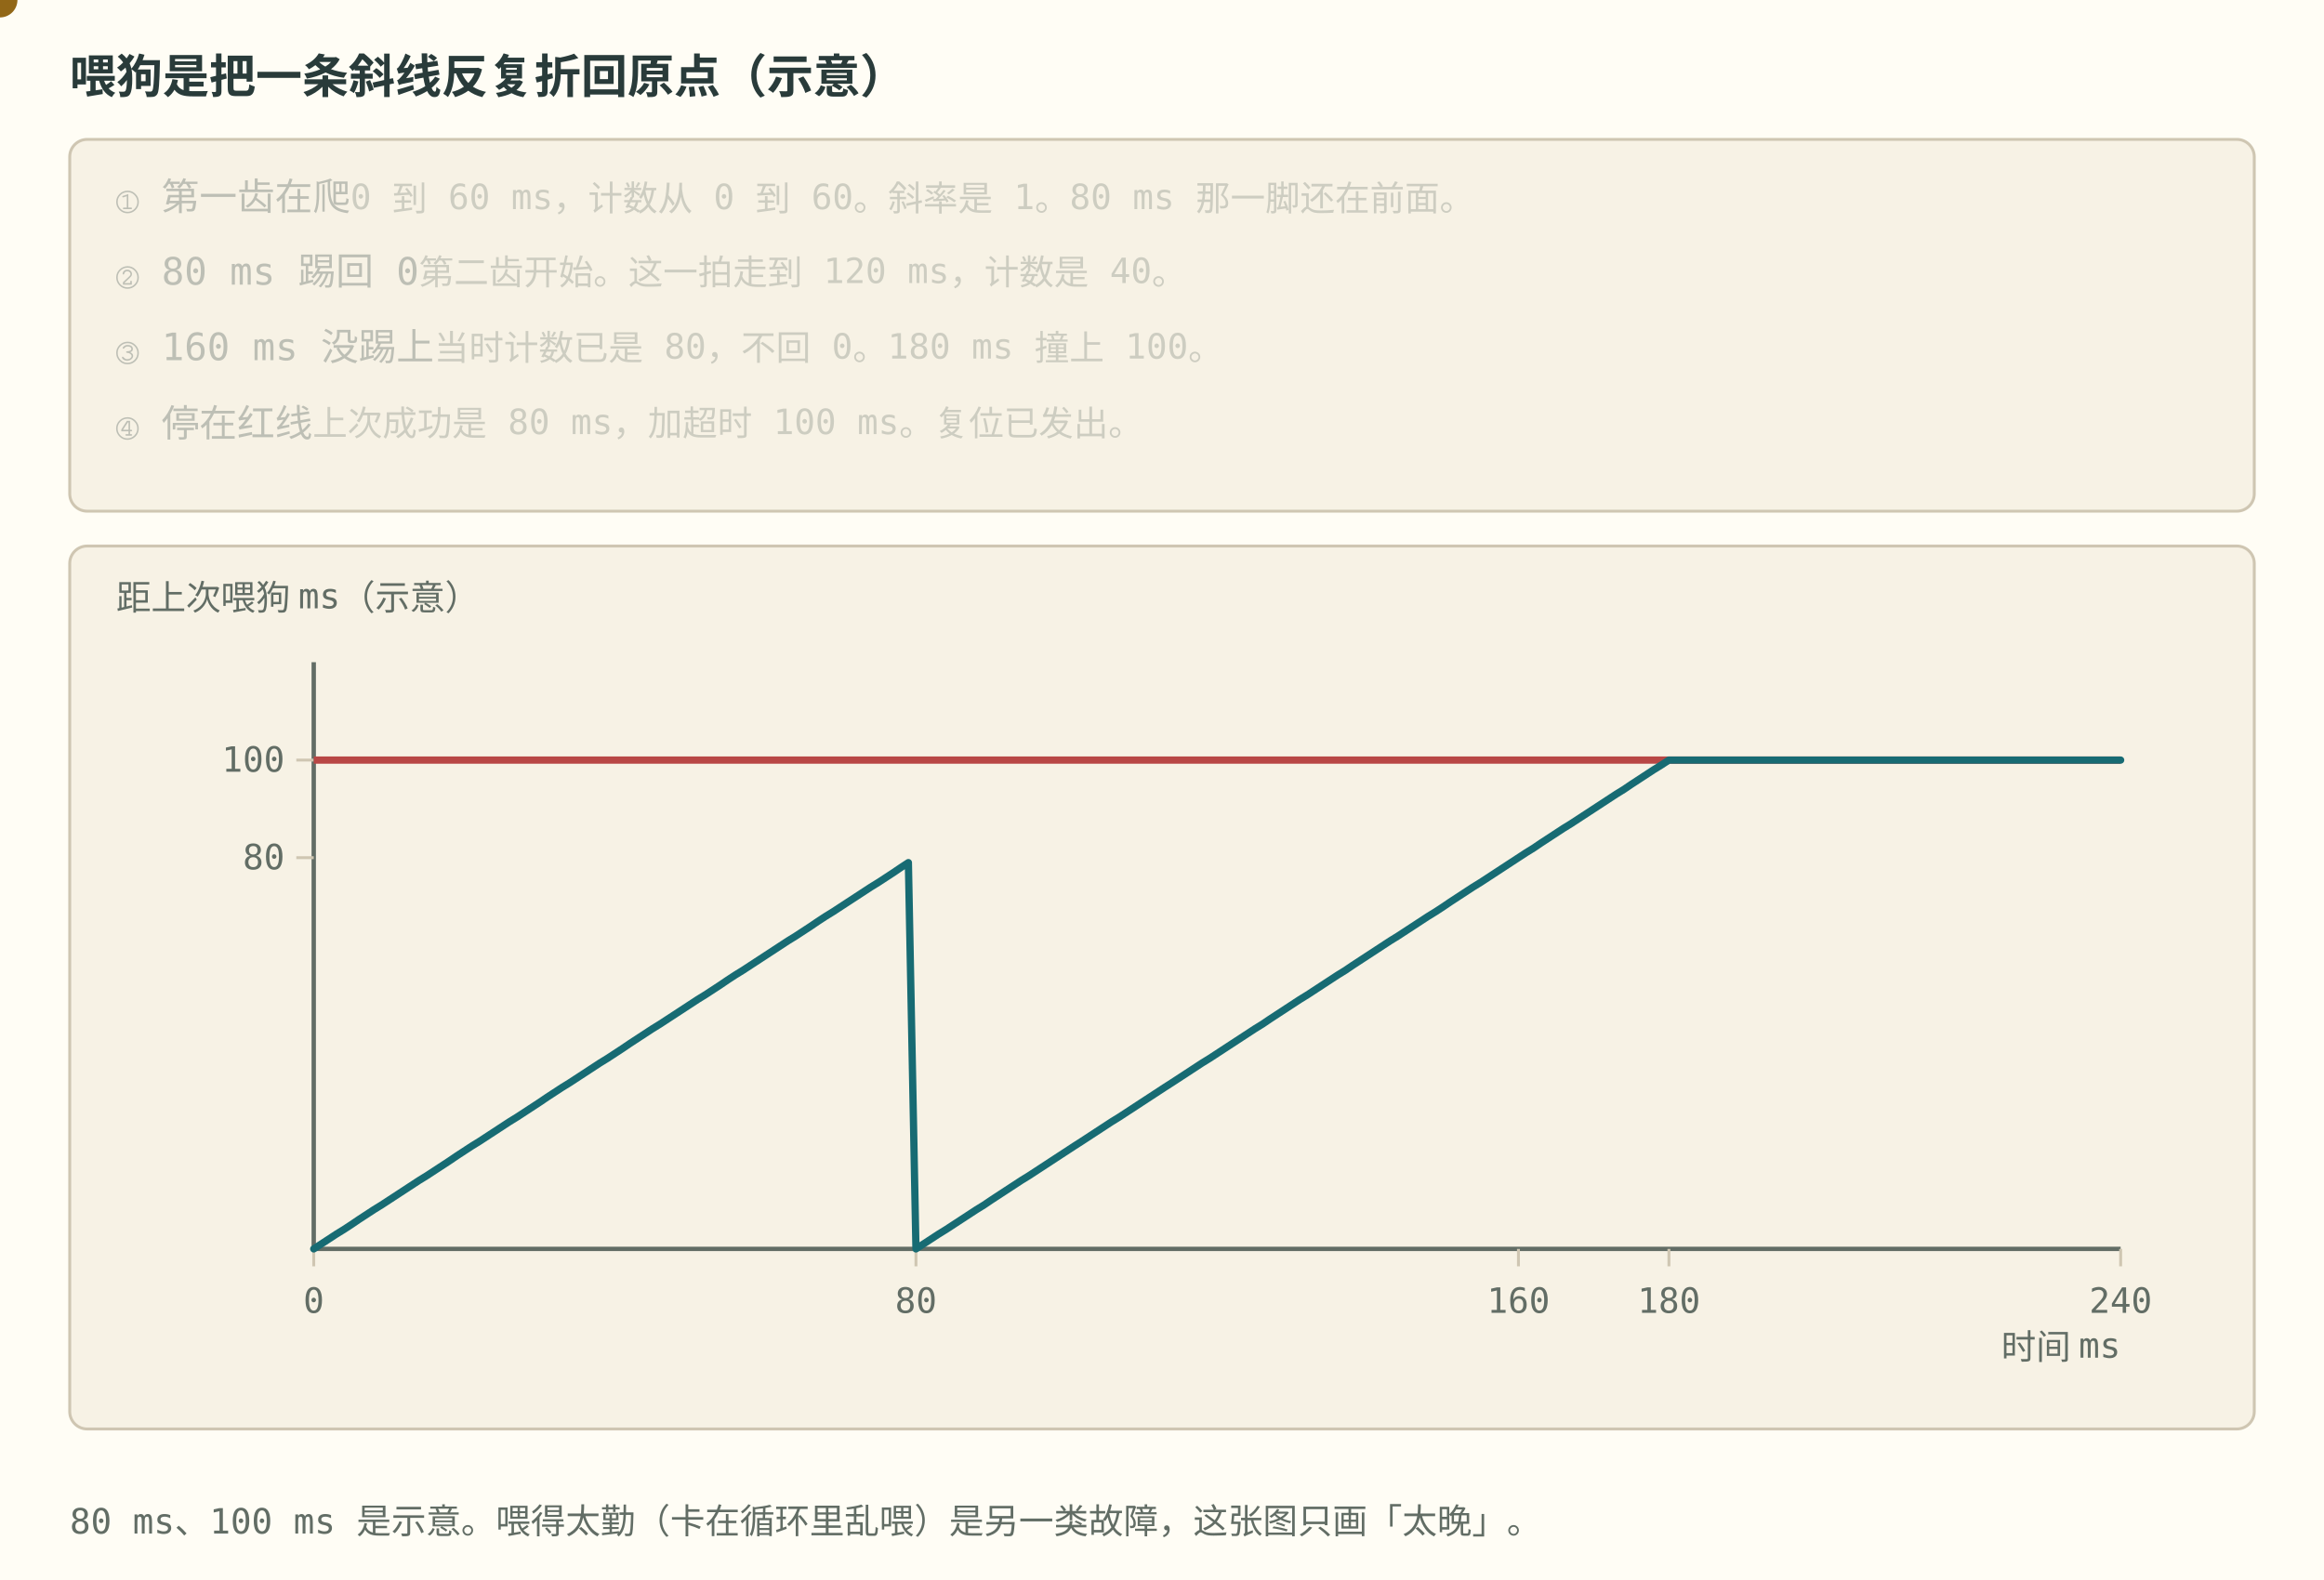
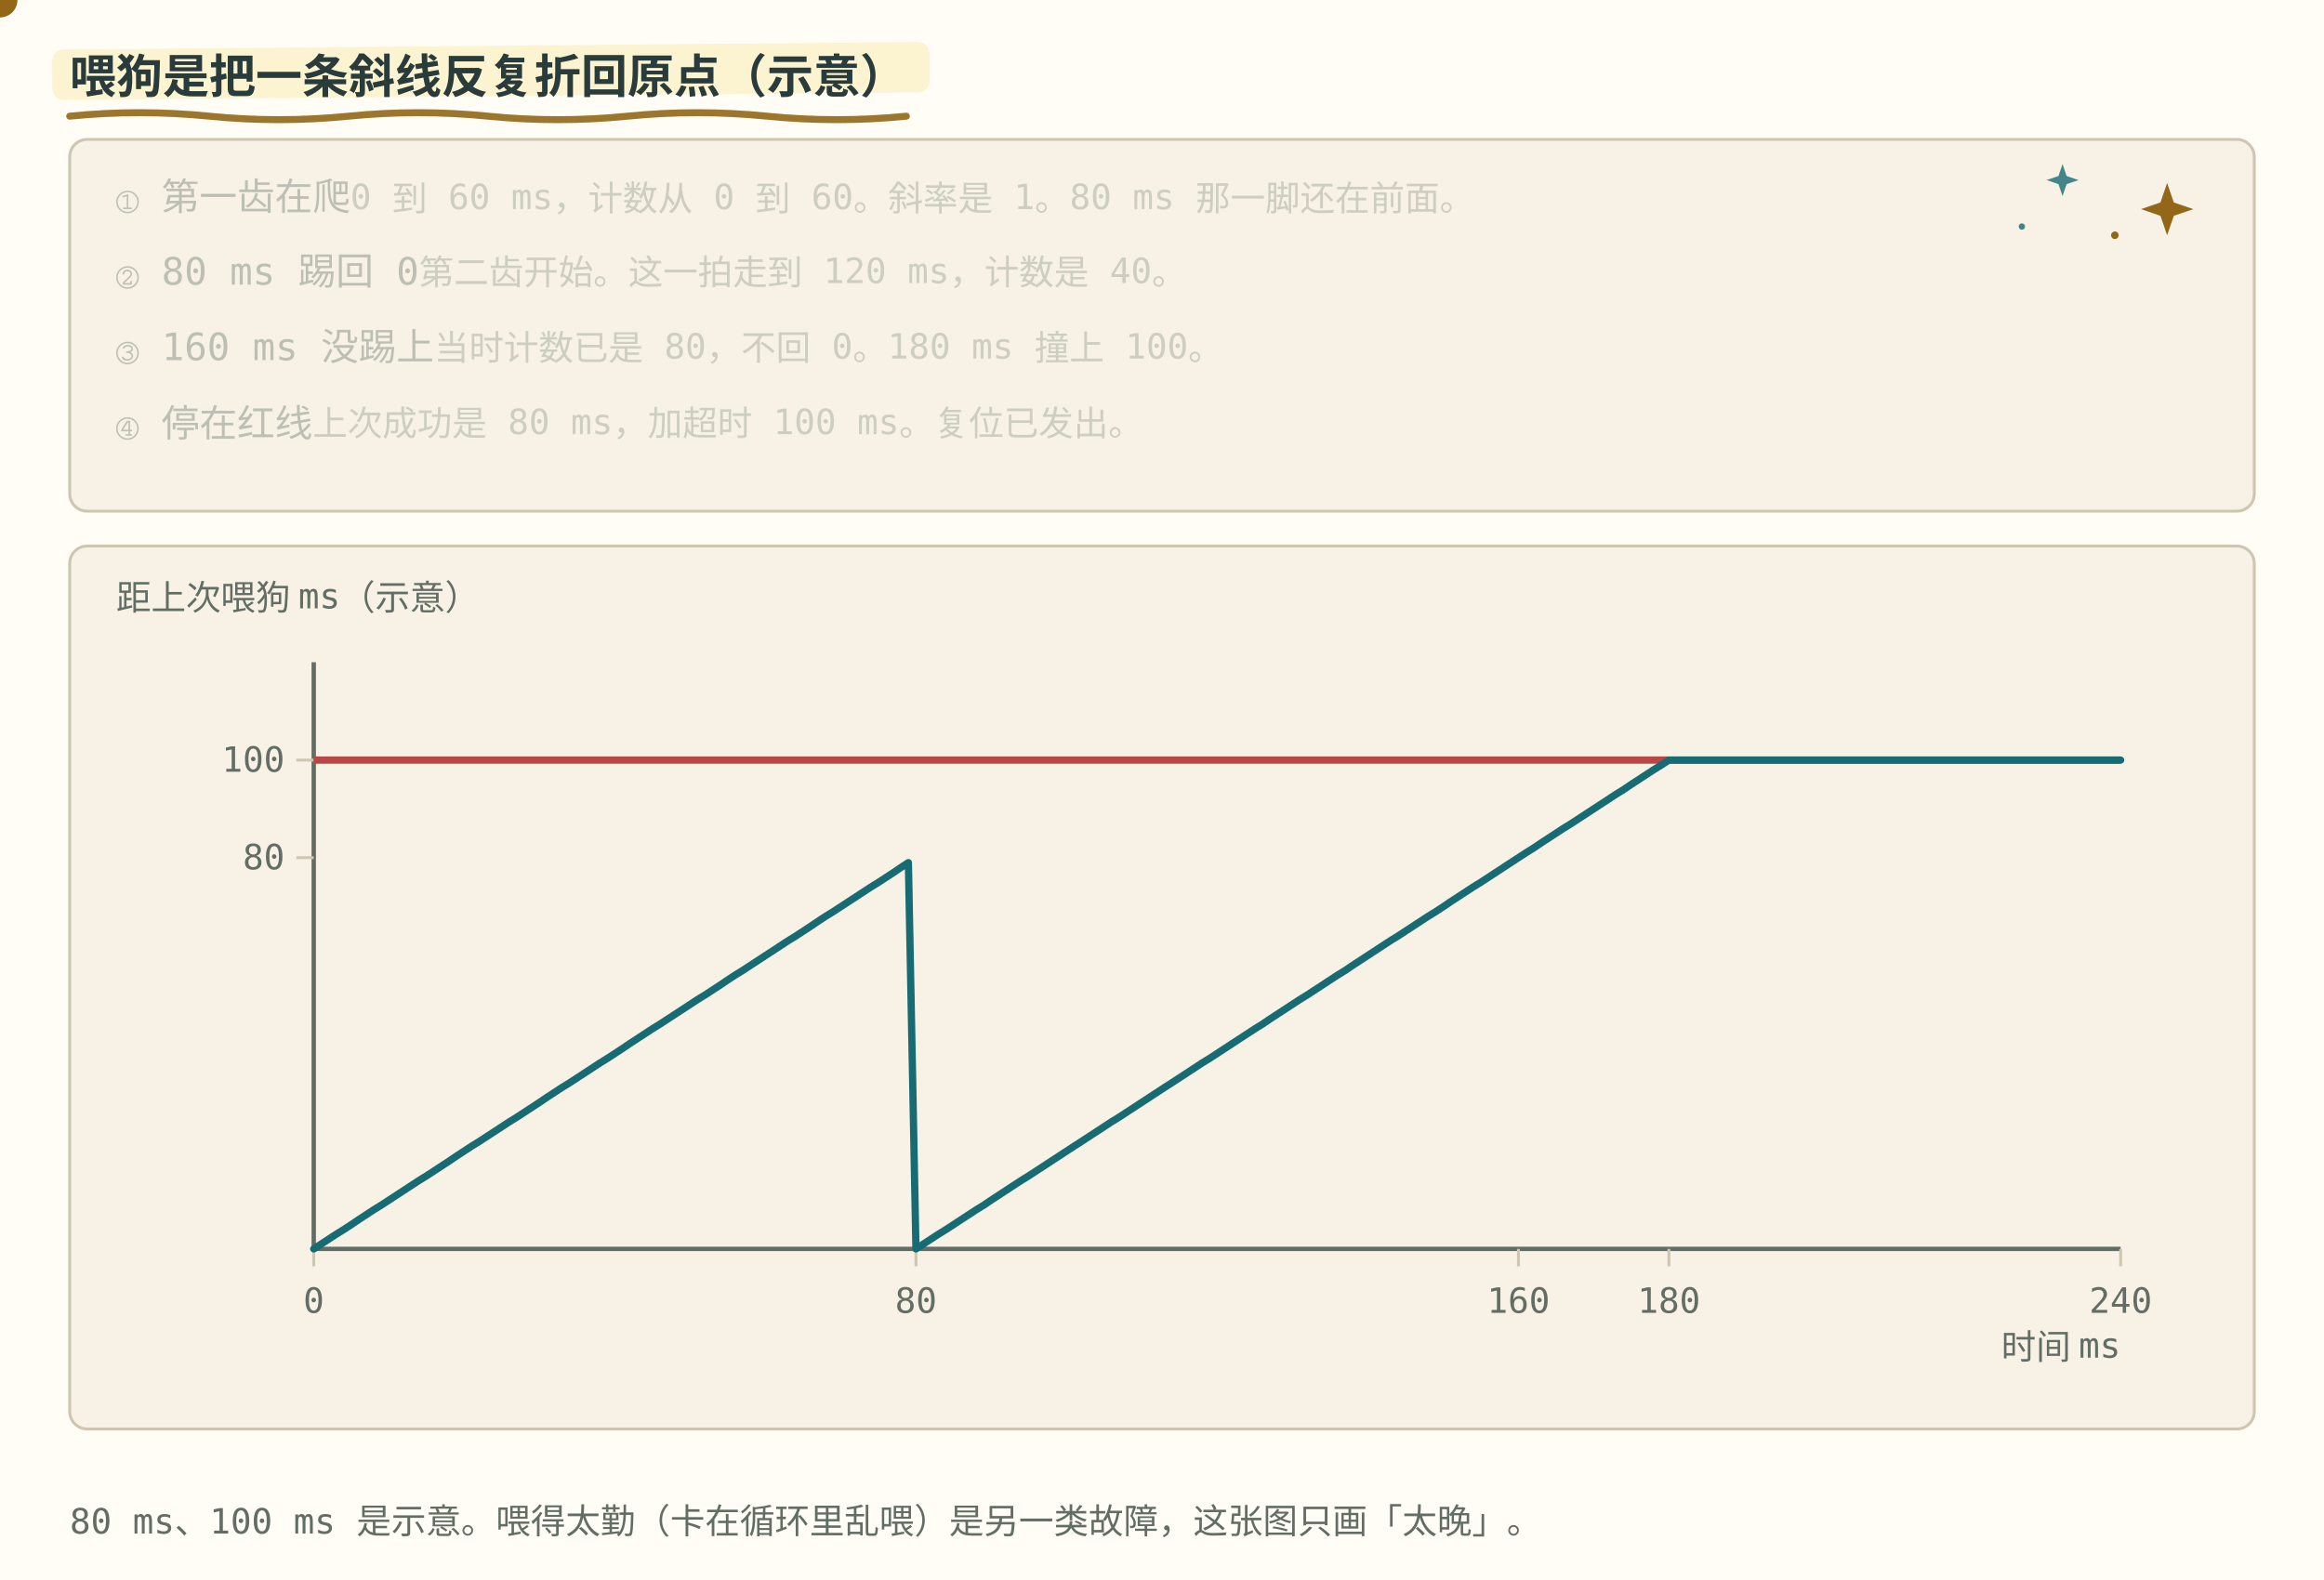
<svg xmlns="http://www.w3.org/2000/svg" role="img" viewBox="0 0 800 544" font-family="ui-monospace, Consolas, monospace">
  <style>
    .bg { fill: #fffdf5; }
    .panel { fill: #f7f2e5; stroke: #cfc6b2; }
    .axis { stroke: #626d65; stroke-width: 1.5; fill: none; }
    .grid { stroke: #cfc6b2; stroke-width: 1; fill: none; }
    .txt { fill: #293b3a; font-size: 13px; }
    .small { fill: #626d65; font-size: 12px; }
    .title { fill: #293b3a; font-size: 16px; font-weight: bold; }
    .hi { fill: #176b73; }
    .warn { fill: #b84745; }
    .ok { fill: #377b60; }
    .gold { fill: #926717; }
    .lineb { stroke: #176b73; stroke-width: 2.5; fill: none; }
    .liner { stroke: #b84745; stroke-width: 2.5; fill: none; }
    .lineg { stroke: #377b60; stroke-width: 2.5; fill: none; }
    .liney { stroke: #926717; stroke-width: 2.2; fill: none; stroke-dasharray: 6 4; }
    .dotb { fill: #176b73; }
    .dotr { fill: #b84745; }
    .doty { fill: #926717; }
    .boxb { fill: #e4f0df; stroke: #176b73; }
    @media (prefers-color-scheme: dark) {
      .bg { fill: #192727; }
      .panel { fill: #223333; stroke: #496160; }
      .axis { stroke: #b0beb3; }
      .grid { stroke: #496160; }
      .txt { fill: #edf0e5; }
      .small { fill: #b0beb3; }
      .title { fill: #edf0e5; }
      .hi { fill: #7ec5c5; }
      .warn { fill: #f39b91; }
      .ok { fill: #8fc7a2; }
      .gold { fill: #dfbd78; }
      .lineb { stroke: #7ec5c5; }
      .liner { stroke: #f39b91; }
      .lineg { stroke: #8fc7a2; }
      .liney { stroke: #dfbd78; }
      .dotb { fill: #7ec5c5; }
      .dotr { fill: #f39b91; }
      .doty { fill: #dfbd78; }
      .boxb { fill: #293f35; stroke: #7ec5c5; }
    }
  </style>
+   <style id="bms-motion">
+     /* bms-motion: 手帐式动效注记（纯装饰，不改技术几何与既有 SMIL 时序） */
+     .bms-marker { fill: #fbefc7; opacity: .78; }
+     .bms-under { fill: none; stroke: #926717; stroke-width: 2.4; stroke-linecap: round; opacity: .9; }
+     .bms-spark-line { fill: none; stroke: #926717; stroke-width: 1.9; stroke-linecap: round; }
+     .bms-spark-fill { fill: #926717; }
+     .bms-spark-soft { fill: #176b73; opacity: .8; }
+     .bms-sticker { fill: none; stroke: #926717; stroke-width: 2; stroke-dasharray: 7 5; stroke-linecap: round; opacity: .85; }
+     .bms-halo { fill: none; stroke: #926717; stroke-width: 2; }
+     .bms-marker, .bms-under, .bms-sticker, .bms-halo,
+     .bms-spark, .bms-success, .bms-doodle { pointer-events: none; }
+     circle:has(&gt; animateMotion) { filter: drop-shadow(0 0 2px rgba(146,103,23,.5)) drop-shadow(0 0 5px rgba(196,145,52,.45)); }
+     rect:has(&gt; animateMotion) { filter: drop-shadow(0 0 3px rgba(196,145,52,.75)); }
+     g:has(&gt; circle):has(&gt; path.stroke-check) { filter: drop-shadow(0 0 5px rgba(55,123,96,.5)); }
+     @media (prefers-color-scheme: dark) {
+       .bms-marker { fill: #453e2b; opacity: .85; }
+       .bms-under { stroke: #dfbd78; }
+       .bms-spark-line { stroke: #dfbd78; }
+       .bms-spark-fill { fill: #dfbd78; }
+       .bms-spark-soft { fill: #7ec5c5; }
+       .bms-sticker { stroke: #dfbd78; }
+       .bms-halo { stroke: #dfbd78; }
+       circle:has(&gt; animateMotion) { filter: drop-shadow(0 0 2px rgba(223,189,120,.8)) drop-shadow(0 0 7px rgba(223,189,120,.9)); }
+       rect:has(&gt; animateMotion) { filter: drop-shadow(0 0 6px rgba(223,189,120,.8)); }
+       g:has(&gt; circle):has(&gt; path.stroke-check) { filter: drop-shadow(0 0 6px rgba(143,199,162,.7)); }
+     }
+     @media (prefers-reduced-motion: reduce) { .bms-spark, .bms-success, .bms-doodle { display: none; } }
+ </style>
  <rect class="bg" width="800" height="544" />
+   <rect class="bms-marker" aria-hidden="true" x="18.0" y="17.1" width="302.0" height="17.3" rx="3.8" transform="rotate(-.5 18.0 25.8)" />
+   <path class="bms-under" aria-hidden="true" d="M24.0 40.0 q 24.0 -2.4 48.0 0 t 48 0 t 48 0 t 48 0 t 48 0 t 48 0" />
  <text class="title" x="24" y="32">喂狗是把一条斜线反复折回原点（示意）</text>
  <rect class="panel" x="24" y="48" width="752" height="128" rx="6" />
+   <g class="bms-doodle" aria-hidden="true" transform="translate(746.0 72.0)">
+     <animateTransform attributeName="transform" type="rotate" values="-6;7;-6" keyTimes="0;0.5;1" dur="5.4s" repeatCount="indefinite" additive="sum" />
+     <animate attributeName="opacity" values="0.62;1;0.62" keyTimes="0;0.5;1" dur="3.6s" repeatCount="indefinite" />
+     <path class="bms-spark-fill" d="M0 -9 L2.3 -2.3 L9 0 L2.3 2.3 L0 9 L-2.3 2.3 L-9 0 L-2.3 -2.3 Z" />
+   </g>
+   <g class="bms-doodle" aria-hidden="true" transform="translate(710.0 62.0)">
+     <animateTransform attributeName="transform" type="rotate" values="5;-4;5" keyTimes="0;0.5;1" dur="6.2s" repeatCount="indefinite" additive="sum" />
+     <animate attributeName="opacity" values="0.5;0.9;0.5" keyTimes="0;0.5;1" dur="4.4s" repeatCount="indefinite" />
+     <path class="bms-spark-soft" d="M0 -5.5 L1.4 -1.4 L5.5 0 L1.4 1.4 L0 5.5 L-1.4 1.4 L-5.5 0 L-1.4 -1.4 Z" />
+   </g>
+   <g class="bms-doodle" aria-hidden="true">
+     <circle class="bms-spark-fill" cx="728.0" cy="81.0" r="1.3" />
+     <circle class="bms-spark-soft" cx="696.0" cy="78.0" r="1.1" />
+   </g>
  <text class="txt" x="40" y="72" opacity="0.28">① 第一齿在爬<tspan class="small">　0 到 60 ms，计数从 0 到 60。斜率是 1。80 ms 那一脚还在前面。</tspan>
    <animate calcMode="spline" keySplines="0.42 0 0.58 1;0.7 0 0.84 0;0.42 0 0.58 1;0.42 0 0.58 1;0.42 0 0.58 1;0.42 0 0.58 1;0.42 0 0.58 1" attributeName="opacity" values="1;1;0.28;0.28;0.28;0.28;0.28;0.28" keyTimes="0;0.249;0.25;0.499;0.5;0.749;0.75;1" dur="12s" repeatCount="indefinite" />
  </text>
  <text class="txt" x="40" y="98" opacity="0.28">② 80 ms 踢回 0<tspan class="small">　第二齿开始。这一拍走到 120 ms，计数是 40。</tspan>
    <animate calcMode="spline" keySplines="0.42 0 0.58 1;0.16 1 0.3 1;0.42 0 0.58 1;0.7 0 0.84 0;0.42 0 0.58 1;0.42 0 0.58 1;0.42 0 0.58 1" attributeName="opacity" values="0.28;0.28;1;1;0.28;0.28;0.28;0.28" keyTimes="0;0.249;0.25;0.499;0.5;0.749;0.75;1" dur="12s" repeatCount="indefinite" />
  </text>
  <text class="txt" x="40" y="124" opacity="0.28">③ 160 ms 没踢上<tspan class="small">　当时计数已是 80，不回 0。180 ms 撞上 100。</tspan>
    <animate calcMode="spline" keySplines="0.42 0 0.58 1;0.42 0 0.58 1;0.42 0 0.58 1;0.16 1 0.3 1;0.42 0 0.58 1;0.7 0 0.84 0;0.42 0 0.58 1" attributeName="opacity" values="0.28;0.28;0.28;0.28;1;1;0.28;0.28" keyTimes="0;0.249;0.25;0.499;0.5;0.749;0.75;1" dur="12s" repeatCount="indefinite" />
  </text>
  <text class="txt" x="40" y="150" opacity="0.28">④ 停在红线<tspan class="small">　上次成功是 80 ms，加超时 100 ms。复位已发出。</tspan>
    <animate calcMode="spline" keySplines="0.42 0 0.58 1;0.42 0 0.58 1;0.42 0 0.58 1;0.42 0 0.58 1;0.42 0 0.58 1;0.16 1 0.3 1;0.42 0 0.58 1" attributeName="opacity" values="0.28;0.28;0.28;0.28;0.28;0.28;1;1" keyTimes="0;0.249;0.25;0.499;0.5;0.749;0.75;1" dur="12s" repeatCount="indefinite" />
  </text>
  <rect class="panel" x="24" y="188" width="752" height="304" rx="6" />
  <text class="small" x="40" y="210">距上次喂狗 ms（示意）</text>
  <line class="axis" x1="108.0" y1="228.0" x2="108.0" y2="430.0" />
  <line class="axis" x1="108.0" y1="430.0" x2="730.0" y2="430.0" />
  <text class="small" x="730.0" y="468.0" text-anchor="end">时间 ms</text>
  <line class="grid" x1="108.0" y1="430.0" x2="108.0" y2="436.0" />
  <text class="small" x="108.0" y="452.0" text-anchor="middle">0</text>
  <line class="grid" x1="315.3" y1="430.0" x2="315.3" y2="436.0" />
  <text class="small" x="315.3" y="452.0" text-anchor="middle">80</text>
  <line class="grid" x1="522.7" y1="430.0" x2="522.7" y2="436.0" />
  <text class="small" x="522.7" y="452.0" text-anchor="middle">160</text>
  <line class="grid" x1="574.5" y1="430.0" x2="574.5" y2="436.0" />
  <text class="small" x="574.5" y="452.0" text-anchor="middle">180</text>
  <line class="grid" x1="730.0" y1="430.0" x2="730.0" y2="436.0" />
  <text class="small" x="730.0" y="452.0" text-anchor="middle">240</text>
  <line class="grid" x1="102.0" y1="295.3" x2="108.0" y2="295.3" />
  <text class="small" x="98.0" y="299.3" text-anchor="end">80</text>
  <line class="grid" x1="102.0" y1="261.7" x2="108.0" y2="261.7" />
  <text class="small" x="98.0" y="265.7" text-anchor="end">100</text>
  <line class="liner" x1="108.0" y1="261.7" x2="730.0" y2="261.7" />
  <polyline class="lineb" points="108.0,430.0 110.6,428.3 113.2,426.6 115.8,424.9 118.4,423.3 121.0,421.6 123.5,419.9 126.1,418.2 128.7,416.5 131.3,414.9 133.9,413.2 136.5,411.5 139.1,409.8 141.7,408.1 144.3,406.4 146.9,404.8 149.5,403.1 152.1,401.4 154.7,399.7 157.2,398.0 159.8,396.3 162.4,394.6 165.0,393.0 167.6,391.3 170.2,389.6 172.8,387.9 175.4,386.2 178.0,384.6 180.6,382.9 183.2,381.2 185.8,379.5 188.3,377.8 190.9,376.1 193.5,374.4 196.1,372.8 198.7,371.1 201.3,369.4 203.9,367.7 206.5,366.0 209.1,364.4 211.7,362.7 214.3,361.0 216.8,359.3 219.4,357.6 222.0,355.9 224.6,354.2 227.2,352.6 229.8,350.9 232.4,349.2 235.0,347.5 237.6,345.8 240.2,344.1 242.8,342.5 245.4,340.8 248.0,339.1 250.5,337.4 253.1,335.7 255.7,334.1 258.3,332.4 260.9,330.7 263.5,329.0 266.1,327.3 268.7,325.6 271.3,323.9 273.9,322.3 276.5,320.6 279.1,318.9 281.6,317.2 284.2,315.5 286.8,313.9 289.4,312.2 292.0,310.5 294.6,308.8 297.2,307.1 299.8,305.4 302.4,303.8 305.0,302.1 307.6,300.4 310.1,298.7 312.7,297.0 315.3,430.0 317.9,428.3 320.5,426.6 323.1,424.9 325.7,423.3 328.3,421.6 330.9,419.9 333.5,418.2 336.1,416.5 338.7,414.9 341.2,413.2 343.8,411.5 346.4,409.8 349.0,408.1 351.6,406.4 354.2,404.8 356.8,403.1 359.4,401.4 362.0,399.7 364.6,398.0 367.2,396.3 369.8,394.6 372.3,393.0 374.9,391.3 377.5,389.6 380.1,387.9 382.7,386.2 385.3,384.6 387.9,382.9 390.5,381.2 393.1,379.5 395.7,377.8 398.3,376.1 400.9,374.4 403.4,372.8 406.0,371.1 408.6,369.4 411.2,367.7 413.8,366.0 416.4,364.4 419.0,362.7 421.6,361.0 424.2,359.3 426.8,357.6 429.4,355.9 432.0,354.2 434.6,352.6 437.1,350.9 439.7,349.2 442.3,347.5 444.9,345.8 447.5,344.1 450.1,342.5 452.7,340.8 455.3,339.1 457.9,337.4 460.5,335.7 463.1,334.1 465.6,332.4 468.2,330.7 470.8,329.0 473.4,327.3 476.0,325.6 478.6,323.9 481.2,322.3 483.8,320.6 486.4,318.9 489.0,317.2 491.6,315.5 494.2,313.9 496.8,312.2 499.3,310.5 501.9,308.8 504.5,307.1 507.1,305.4 509.7,303.8 512.3,302.1 514.9,300.4 517.5,298.7 520.1,297.0 522.7,295.3 525.3,293.6 527.9,292.0 530.4,290.3 533.0,288.6 535.6,286.9 538.2,285.2 540.8,283.6 543.4,281.9 546.0,280.2 548.6,278.5 551.2,276.8 553.8,275.1 556.4,273.4 559.0,271.8 561.5,270.1 564.1,268.4 566.7,266.7 569.3,265.0 571.9,263.4 574.5,261.7 577.1,261.7 579.7,261.7 582.3,261.7 584.9,261.7 587.5,261.7 590.0,261.7 592.6,261.7 595.2,261.7 597.8,261.7 600.4,261.7 603.0,261.7 605.6,261.7 608.2,261.7 610.8,261.7 613.4,261.7 616.0,261.7 618.6,261.7 621.1,261.7 623.7,261.7 626.3,261.7 628.9,261.7 631.5,261.7 634.1,261.7 636.7,261.7 639.3,261.7 641.9,261.7 644.5,261.7 647.1,261.7 649.7,261.7 652.2,261.7 654.8,261.7 657.4,261.7 660.0,261.7 662.6,261.7 665.2,261.7 667.8,261.7 670.4,261.7 673.0,261.7 675.6,261.7 678.2,261.7 680.8,261.7 683.4,261.7 685.9,261.7 688.5,261.7 691.1,261.7 693.7,261.7 696.3,261.7 698.9,261.7 701.5,261.7 704.1,261.7 706.7,261.7 709.3,261.7 711.9,261.7 714.4,261.7 717.0,261.7 719.6,261.7 722.2,261.7 724.8,261.7 727.4,261.7 730.0,261.7" stroke-linejoin="round" stroke-linecap="round" />
  <circle class="doty" r="6">
    <animate data-ease="linear" attributeName="cx" values="108.0;139.1;170.2;201.3;232.4;263.5;294.6;325.7;356.8;387.9;419.0;450.1;481.2;512.3;543.4;574.5;605.6;636.7;667.8;698.9;730.0" keyTimes="0;0.05;0.1;0.15;0.2;0.25;0.3;0.35;0.4;0.45;0.5;0.55;0.6;0.65;0.7;0.75;0.8;0.85;0.9;0.95;1" dur="12s" repeatCount="indefinite" />
    <animate data-ease="linear" attributeName="cy" values="430.0;409.8;389.6;369.4;349.2;329.0;308.8;423.3;403.1;382.9;362.7;342.5;322.3;302.1;281.9;261.7;261.7;261.7;261.7;261.7;261.7" keyTimes="0;0.05;0.1;0.15;0.2;0.25;0.3;0.35;0.4;0.45;0.5;0.55;0.6;0.65;0.7;0.75;0.8;0.85;0.9;0.95;1" dur="12s" repeatCount="indefinite" />
  </circle>
  <text class="small" x="24" y="528">80 ms、100 ms 是示意。喂得太勤（卡在循环里乱喂）是另一类故障，这张图只画「太晚」。</text>
</svg>
